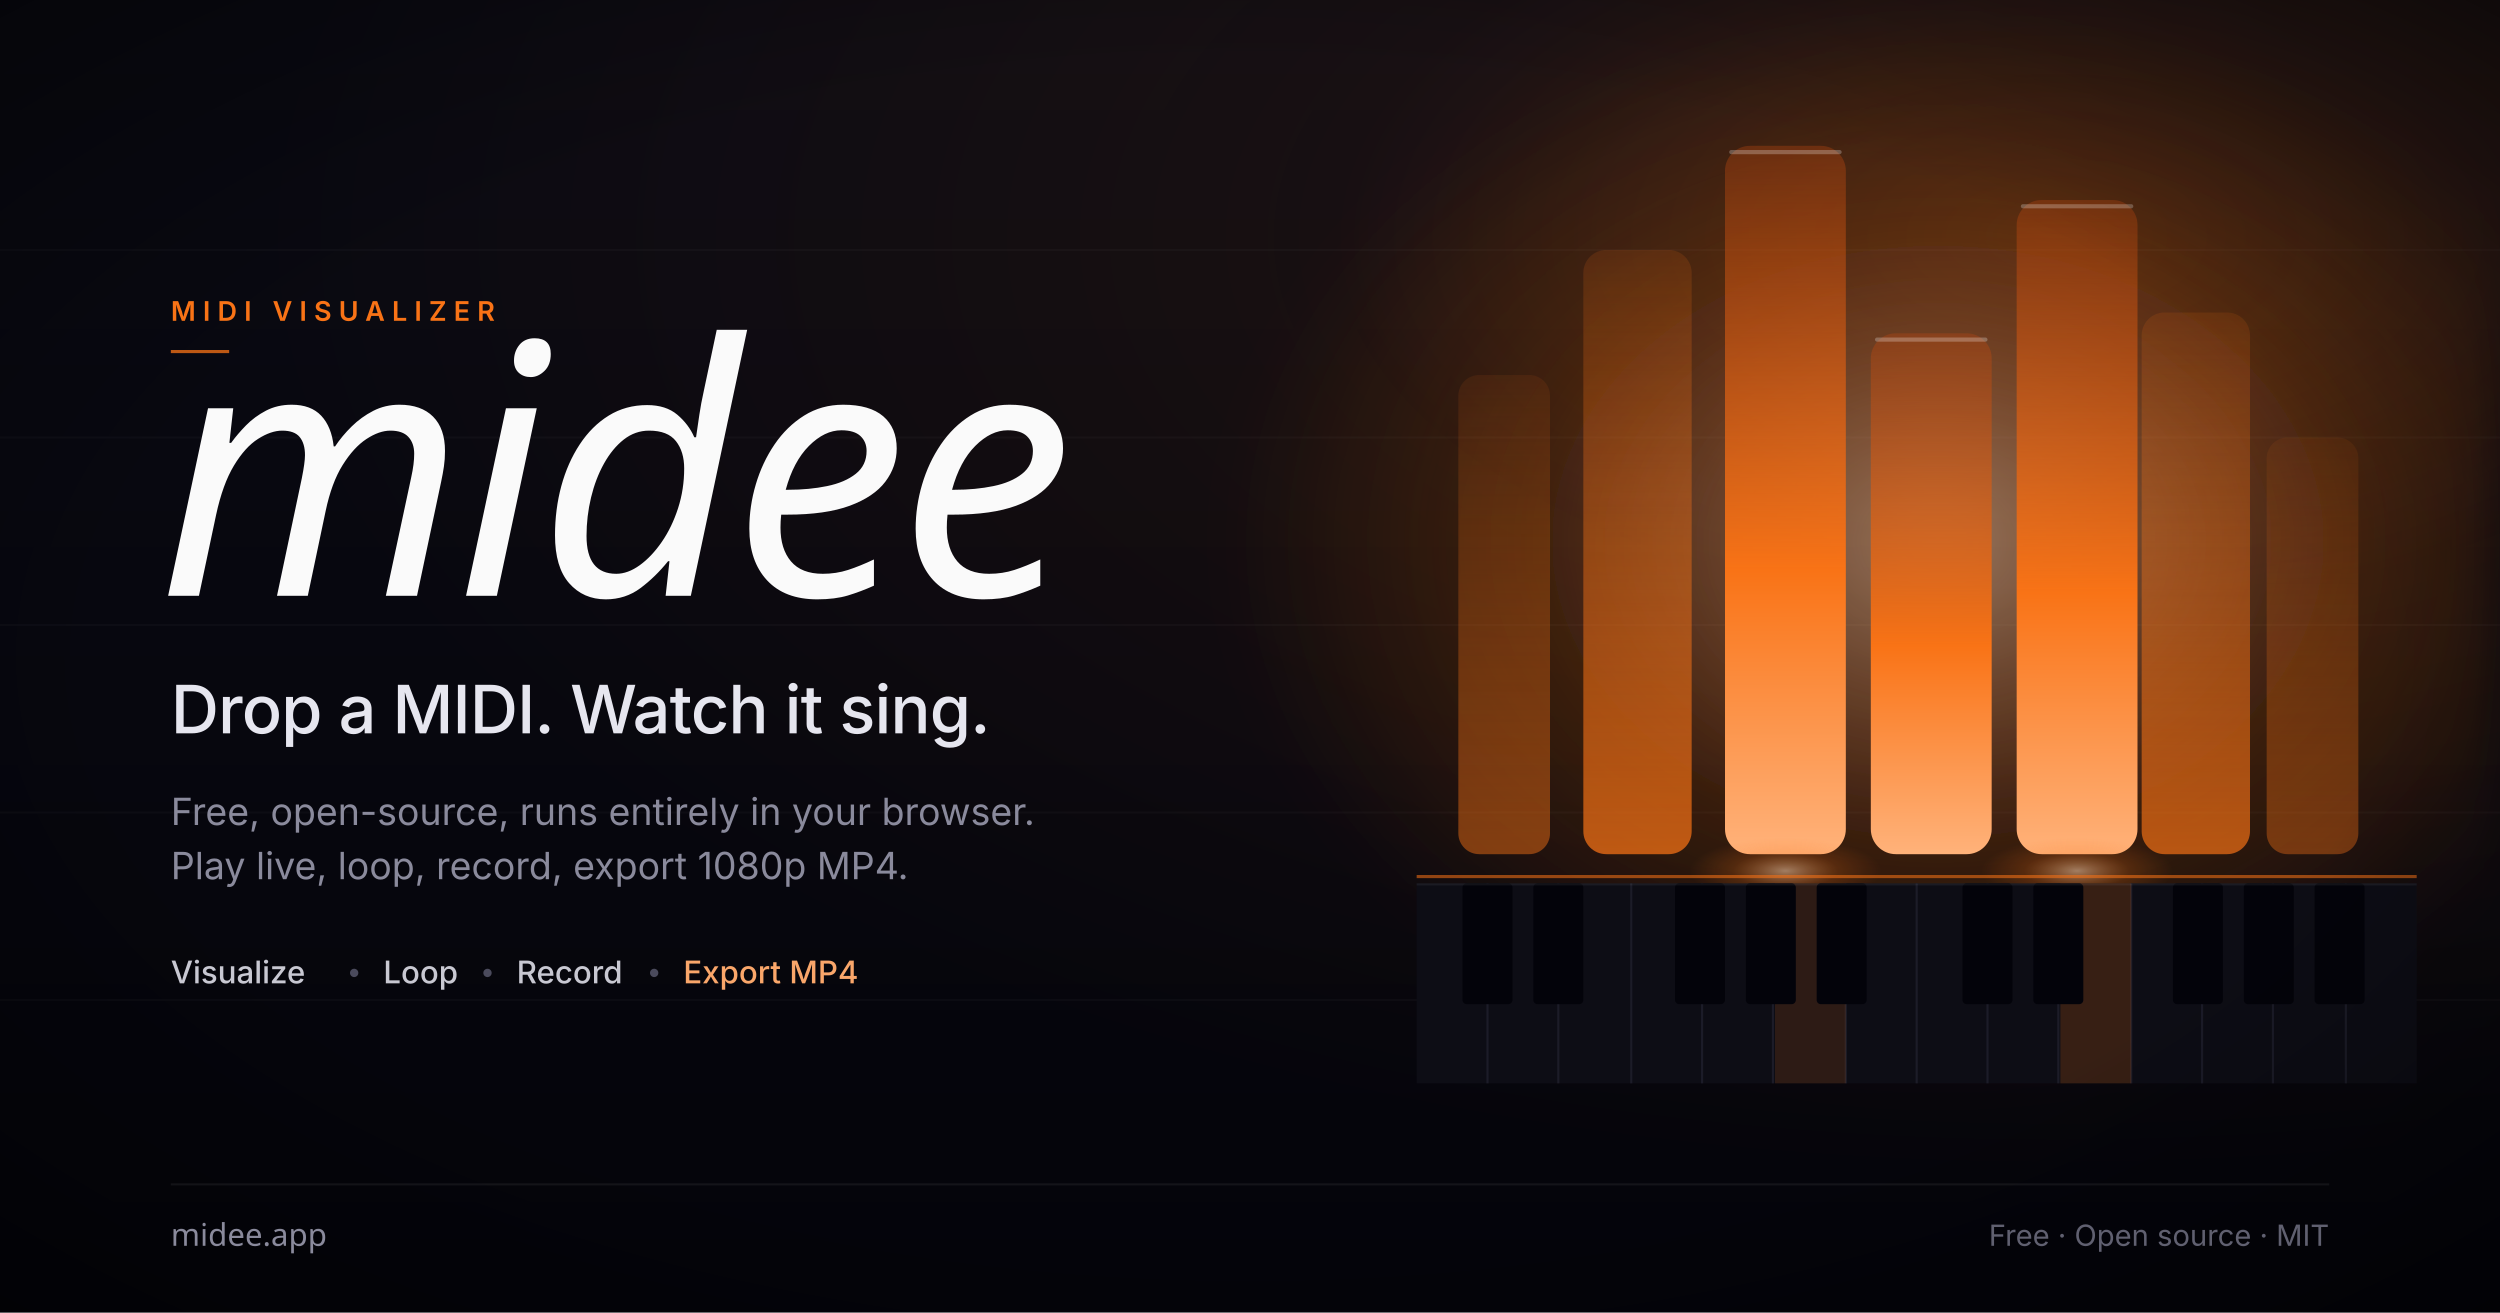
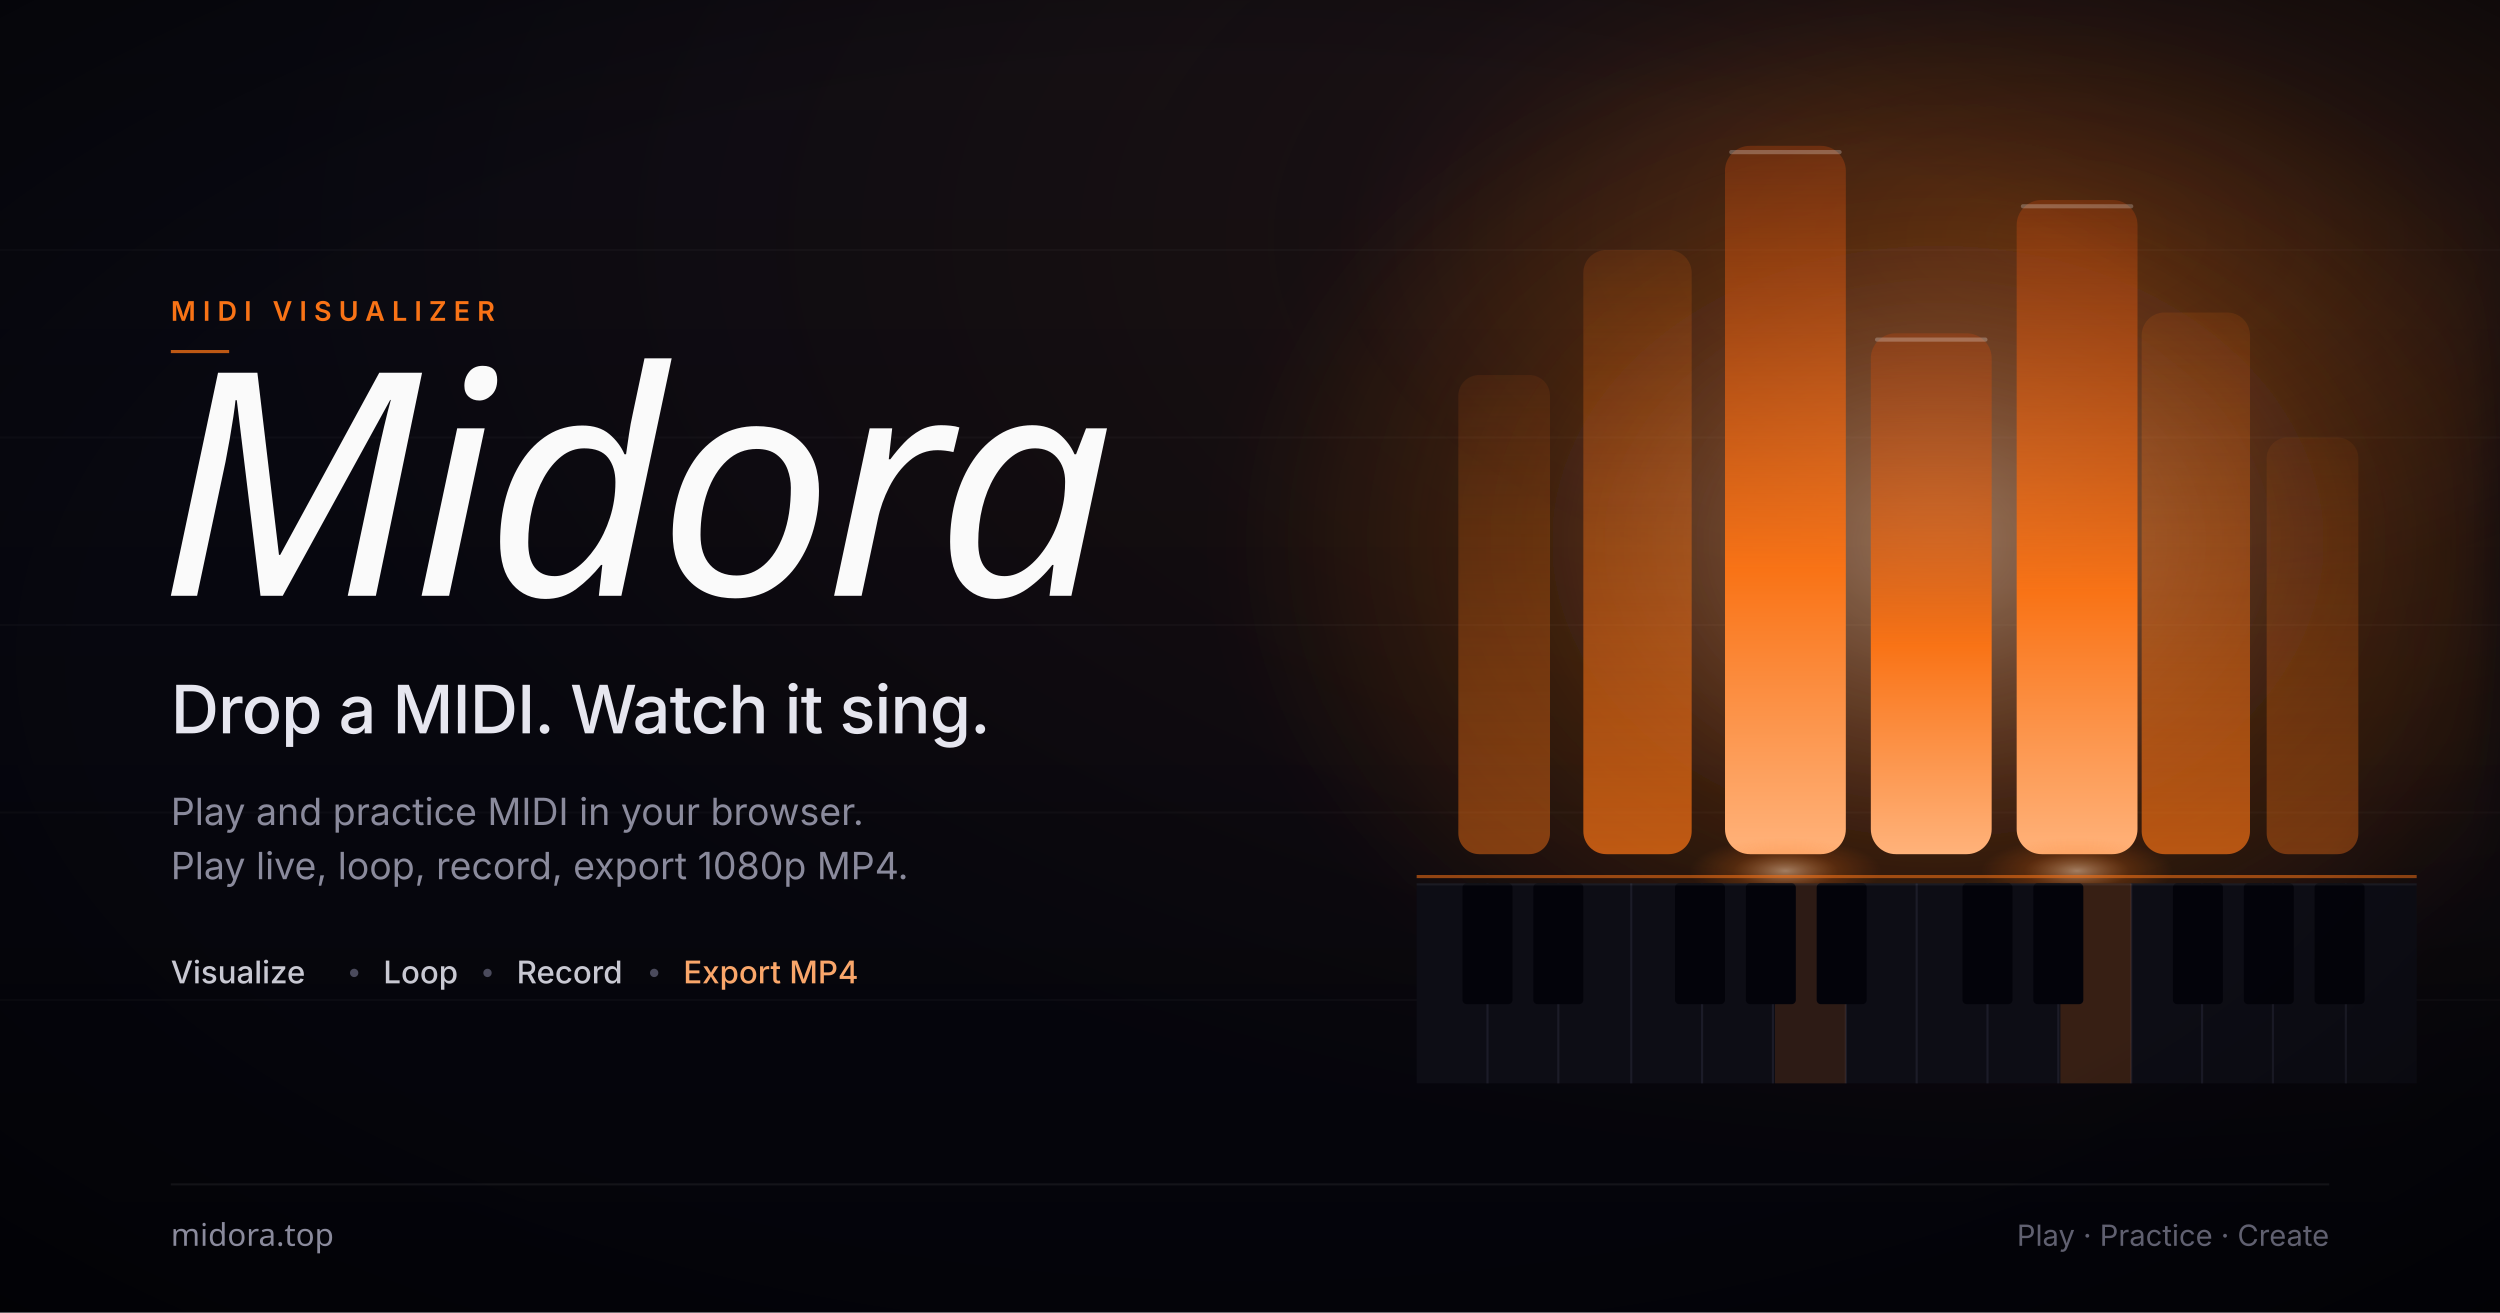
<svg xmlns="http://www.w3.org/2000/svg" width="1200" height="630" viewBox="0 0 1200 630">
  <defs>
    <linearGradient id="bgBase" x1="0" y1="0" x2="0" y2="1">
      <stop offset="0%" stop-color="#0a0a13" />
      <stop offset="100%" stop-color="#04040a" />
    </linearGradient>
    <radialGradient id="bgGlow" cx="82%" cy="18%" r="72%">
      <stop offset="0%" stop-color="#f97316" stop-opacity="0.22" />
      <stop offset="40%" stop-color="#f97316" stop-opacity="0.06" />
      <stop offset="100%" stop-color="#f97316" stop-opacity="0" />
    </radialGradient>
    <radialGradient id="bgVignette" cx="50%" cy="50%" r="75%">
      <stop offset="60%" stop-color="#000" stop-opacity="0" />
      <stop offset="100%" stop-color="#000" stop-opacity="0.55" />
    </radialGradient>
    <linearGradient id="noteHot" x1="0" y1="1" x2="0" y2="0">
      <stop offset="0%" stop-color="#ffb27a" />
      <stop offset="40%" stop-color="#f97316" />
      <stop offset="100%" stop-color="#b94710" stop-opacity="0.35" />
    </linearGradient>
    <linearGradient id="noteCool" x1="0" y1="1" x2="0" y2="0">
      <stop offset="0%" stop-color="#f97316" stop-opacity="0.85" />
      <stop offset="100%" stop-color="#f97316" stop-opacity="0.15" />
    </linearGradient>
    <radialGradient id="hitGlow" cx="50%" cy="50%" r="50%">
      <stop offset="0%" stop-color="#ffd0a8" stop-opacity="0.55" />
      <stop offset="55%" stop-color="#f97316" stop-opacity="0.18" />
      <stop offset="100%" stop-color="#f97316" stop-opacity="0" />
    </radialGradient>
    <filter id="softBlur" x="-20%" y="-20%" width="140%" height="140%">
      <feGaussianBlur stdDeviation="14" />
    </filter>
  </defs>
  <rect width="1200" height="630" fill="url(#bgBase)" />
  <rect width="1200" height="630" fill="url(#bgGlow)" />
  <g stroke="#ffffff" stroke-opacity="0.025" stroke-width="1">
    <line x1="0" y1="120" x2="1200" y2="120" />
    <line x1="0" y1="210" x2="1200" y2="210" />
    <line x1="0" y1="300" x2="1200" y2="300" />
    <line x1="0" y1="390" x2="1200" y2="390" />
    <line x1="0" y1="480" x2="1200" y2="480" />
  </g>
  <ellipse cx="930" cy="260" rx="340" ry="260" fill="url(#hitGlow)" filter="url(#softBlur)" />
  <g>
    <rect x="700" y="180" width="44" height="230" rx="10" fill="url(#noteCool)" opacity="0.55" />
    <rect x="1088" y="210" width="44" height="200" rx="10" fill="url(#noteCool)" opacity="0.45" />
    <rect x="760" y="120" width="52" height="290" rx="11" fill="url(#noteCool)" opacity="0.85" />
    <rect x="1028" y="150" width="52" height="260" rx="11" fill="url(#noteCool)" opacity="0.8" />
    <rect x="828" y="70" width="58" height="340" rx="12" fill="url(#noteHot)" />
    <rect x="898" y="160" width="58" height="250" rx="12" fill="url(#noteHot)" />
    <rect x="968" y="96" width="58" height="314" rx="12" fill="url(#noteHot)" />
    <g fill="#ffffff" opacity="0.25">
      <rect x="830" y="72" width="54" height="2" rx="1" />
      <rect x="900" y="162" width="54" height="2" rx="1" />
      <rect x="970" y="98" width="54" height="2" rx="1" />
    </g>
  </g>
  <g>
    <ellipse cx="857" cy="418" rx="46" ry="16" fill="url(#hitGlow)" />
    <ellipse cx="997" cy="418" rx="46" ry="16" fill="url(#hitGlow)" />
  </g>
  <rect x="680" y="420" width="480" height="1.5" fill="#f97316" opacity="0.55" />
  <g transform="translate(680, 424)">
    <rect x="0" y="0" width="480" height="96" fill="#0a0a12" />
    <rect x="0" y="0" width="480" height="96" fill="#ffffff" fill-opacity="0.015" />
    <g stroke="#1c1c28" stroke-width="1">
      <line x1="34" y1="0" x2="34" y2="96" />
      <line x1="68" y1="0" x2="68" y2="96" />
      <line x1="103" y1="0" x2="103" y2="96" />
      <line x1="137" y1="0" x2="137" y2="96" />
      <line x1="171" y1="0" x2="171" y2="96" />
      <line x1="206" y1="0" x2="206" y2="96" />
      <line x1="240" y1="0" x2="240" y2="96" />
      <line x1="274" y1="0" x2="274" y2="96" />
      <line x1="308" y1="0" x2="308" y2="96" />
      <line x1="343" y1="0" x2="343" y2="96" />
      <line x1="377" y1="0" x2="377" y2="96" />
      <line x1="411" y1="0" x2="411" y2="96" />
      <line x1="446" y1="0" x2="446" y2="96" />
    </g>
    <rect x="172" y="0" width="34" height="96" fill="#f97316" fill-opacity="0.14" />
    <rect x="309" y="0" width="34" height="96" fill="#f97316" fill-opacity="0.18" />
    <g fill="#03030a">
      <rect x="22" y="0" width="24" height="58" rx="2" />
      <rect x="56" y="0" width="24" height="58" rx="2" />
      <rect x="124" y="0" width="24" height="58" rx="2" />
      <rect x="158" y="0" width="24" height="58" rx="2" />
      <rect x="192" y="0" width="24" height="58" rx="2" />
      <rect x="262" y="0" width="24" height="58" rx="2" />
      <rect x="296" y="0" width="24" height="58" rx="2" />
      <rect x="363" y="0" width="24" height="58" rx="2" />
      <rect x="397" y="0" width="24" height="58" rx="2" />
      <rect x="431" y="0" width="24" height="58" rx="2" />
    </g>
    <rect x="0" y="0" width="480" height="1" fill="#ffffff" opacity="0.06" />
  </g>
  <rect width="1200" height="630" fill="url(#bgVignette)" pointer-events="none" />
  <g transform="translate(82, 0)">
    <text x="0" y="154" font-family="Inter" font-size="13" font-weight="600" fill="#f97316" letter-spacing="3.4">MIDI VISUALIZER</text>
    <rect x="0" y="168" width="28" height="1.5" fill="#f97316" opacity="0.75" />
-     <text x="-6" y="286" font-family="Instrument Serif" font-style="italic" font-weight="400" font-size="168" fill="#fafafa" letter-spacing="-4">midee</text>
+     <text x="-6" y="286" font-family="Instrument Serif" font-style="italic" font-weight="400" font-size="150" fill="#fafafa" letter-spacing="-4">Midora</text>
    <text x="0" y="352" font-family="Inter" font-size="32" font-weight="500" fill="#e6e6ef" letter-spacing="-0.4">Drop a MIDI. Watch it sing.</text>
-     <text x="0" y="396" font-family="Inter" font-size="18" font-weight="400" fill="#8a8a9c">Free, open-source, runs entirely in your browser.</text>
+     <text x="0" y="396" font-family="Inter" font-size="18" font-weight="400" fill="#8a8a9c">Play and practice MIDI in your browser.</text>
    <text x="0" y="422" font-family="Inter" font-size="18" font-weight="400" fill="#8a8a9c">Play live, loop, record, export 1080p MP4.</text>
    <g transform="translate(0, 472)" font-family="Inter" font-size="15" font-weight="500" fill="#c8c8d2">
      <text x="0" y="0">Visualize</text>
      <circle cx="88" cy="-5" r="2" fill="#4a4a5c" />
      <text x="102" y="0">Loop</text>
      <circle cx="152" cy="-5" r="2" fill="#4a4a5c" />
      <text x="166" y="0">Record</text>
      <circle cx="232" cy="-5" r="2" fill="#4a4a5c" />
      <text x="246" y="0" fill="#f9a66a">Export MP4</text>
    </g>
  </g>
  <rect x="82" y="568" width="1036" height="1" fill="#ffffff" opacity="0.06" />
-   <text x="82" y="598" font-family="JetBrains Mono" font-size="15" font-weight="400" fill="#8a8a9c">midee.app</text>
-   <text x="1118" y="598" font-family="Inter" font-size="14" font-weight="400" fill="#606070" text-anchor="end">Free · Open source · MIT</text>
+   <text x="82" y="598" font-family="JetBrains Mono" font-size="15" font-weight="400" fill="#8a8a9c">midora.top</text>
+   <text x="1118" y="598" font-family="Inter" font-size="14" font-weight="400" fill="#606070" text-anchor="end">Play · Practice · Create</text>
</svg>
